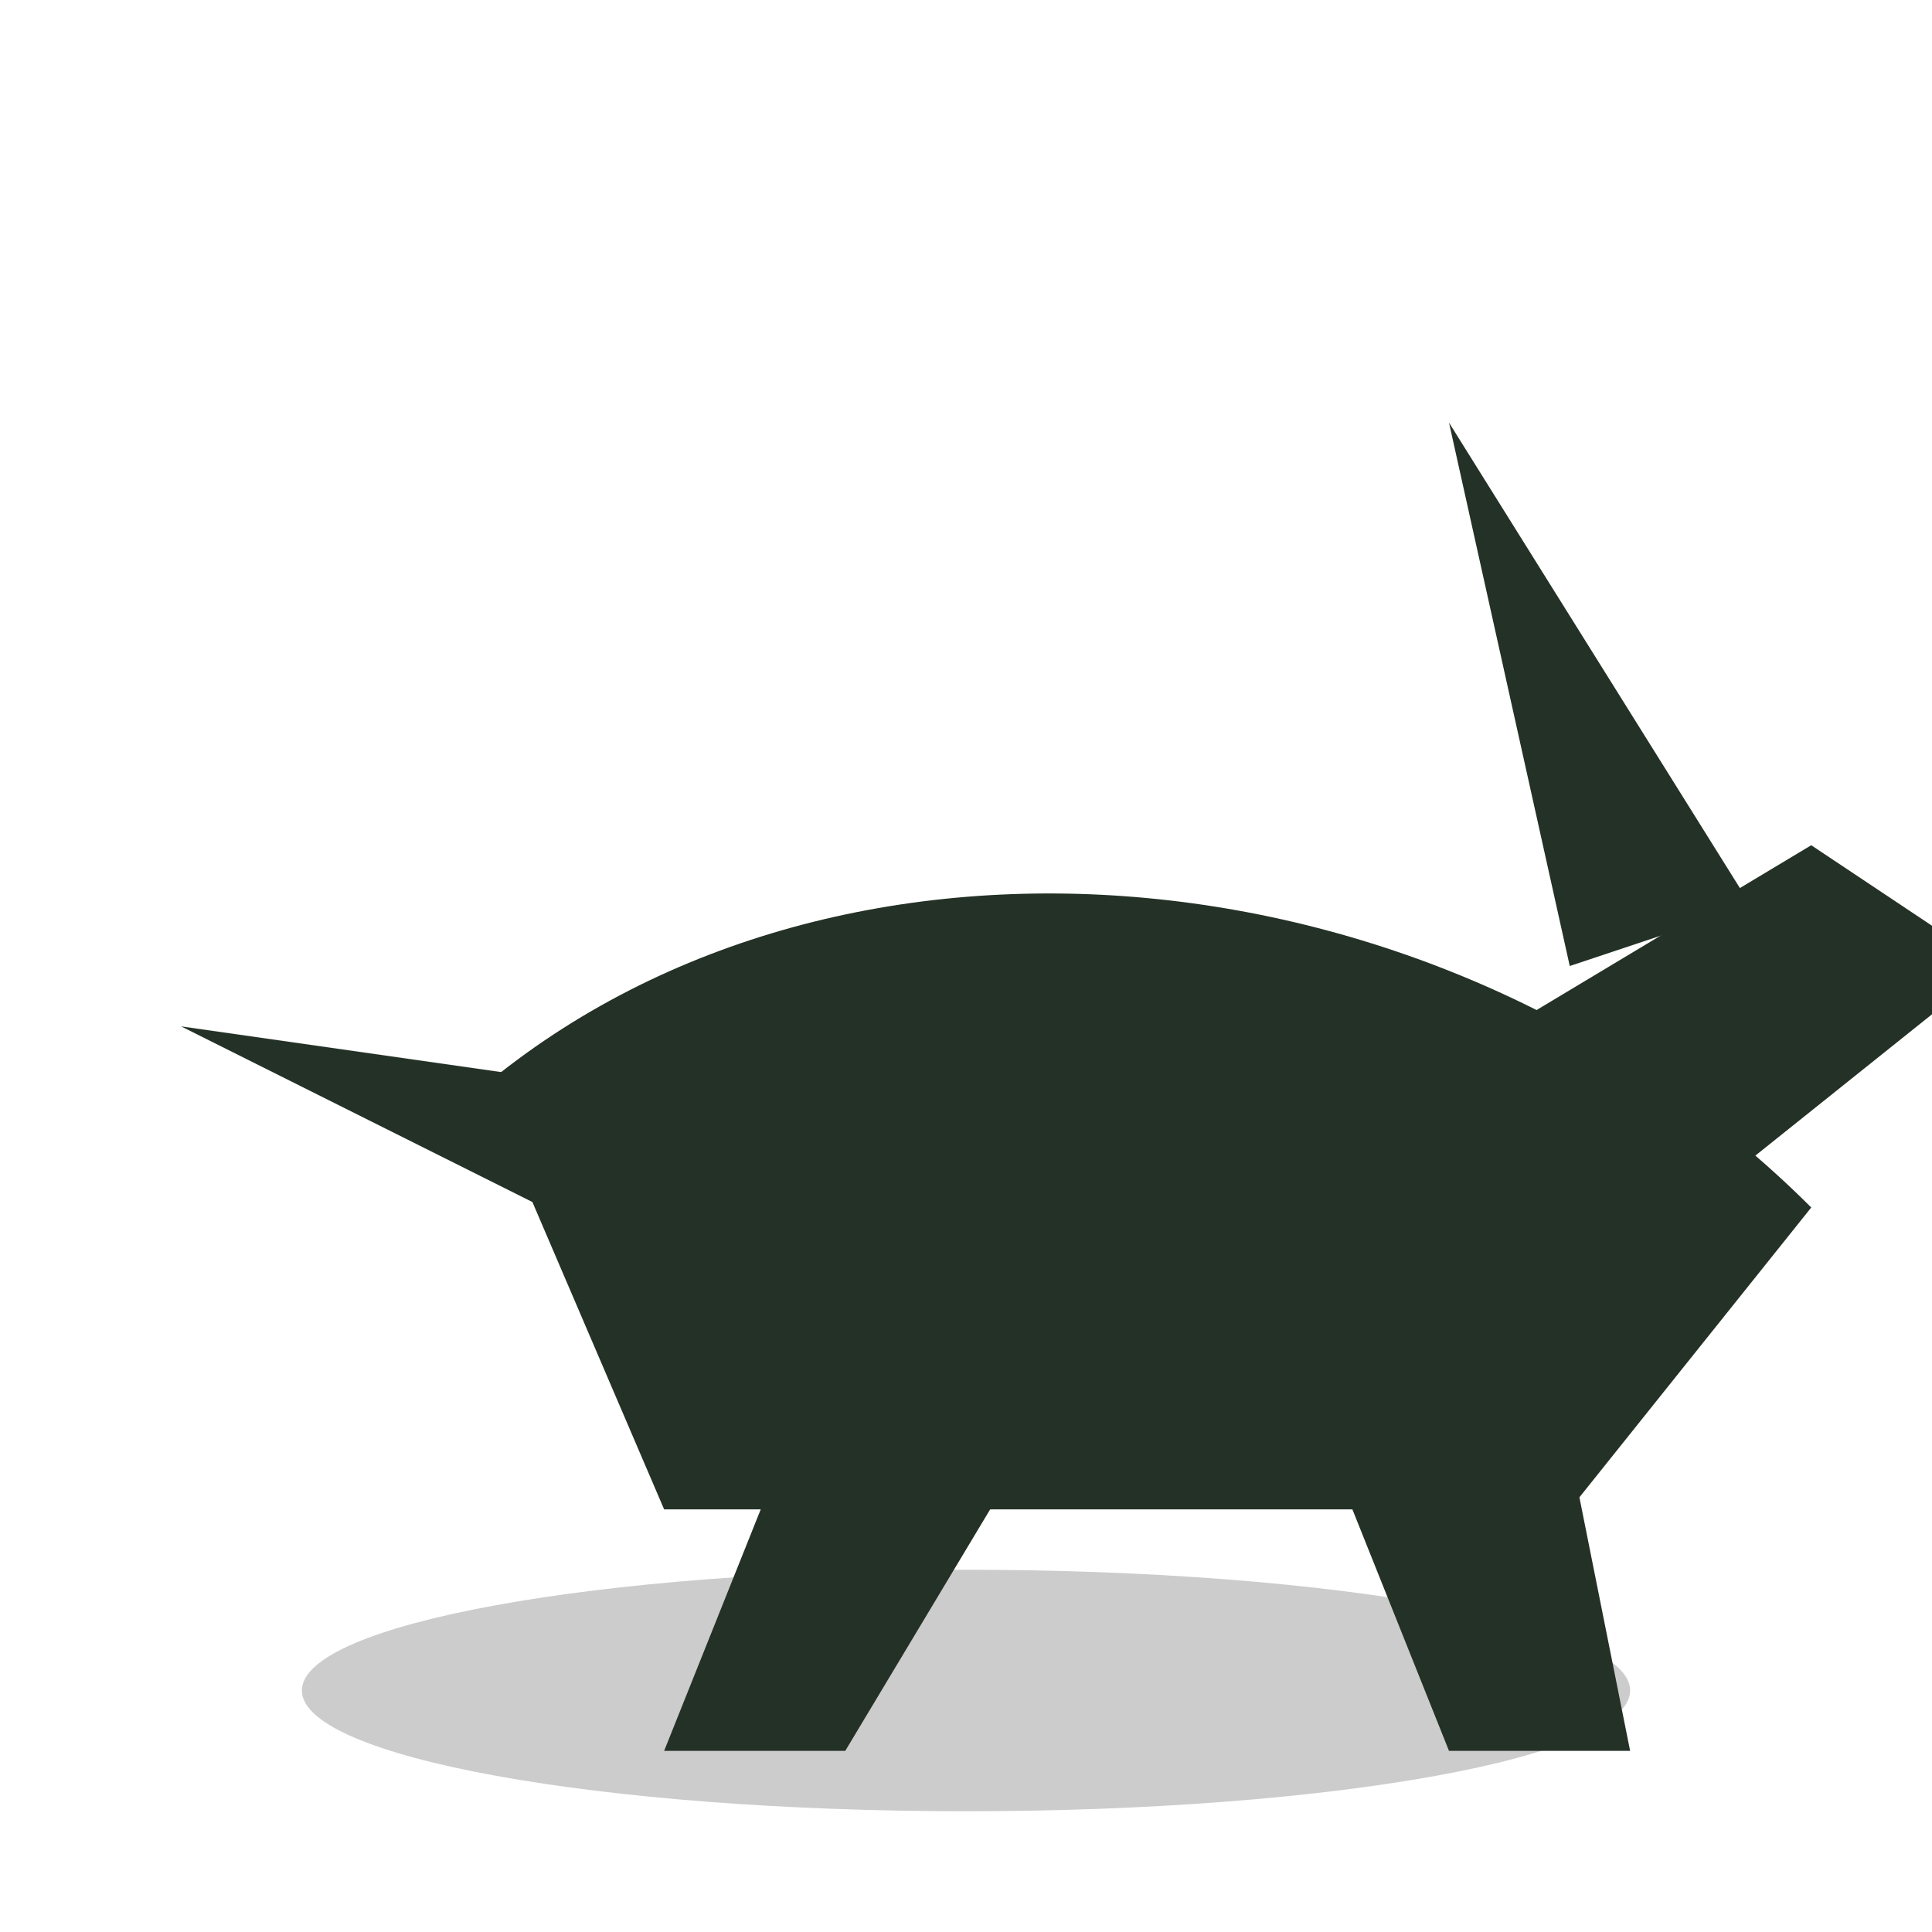
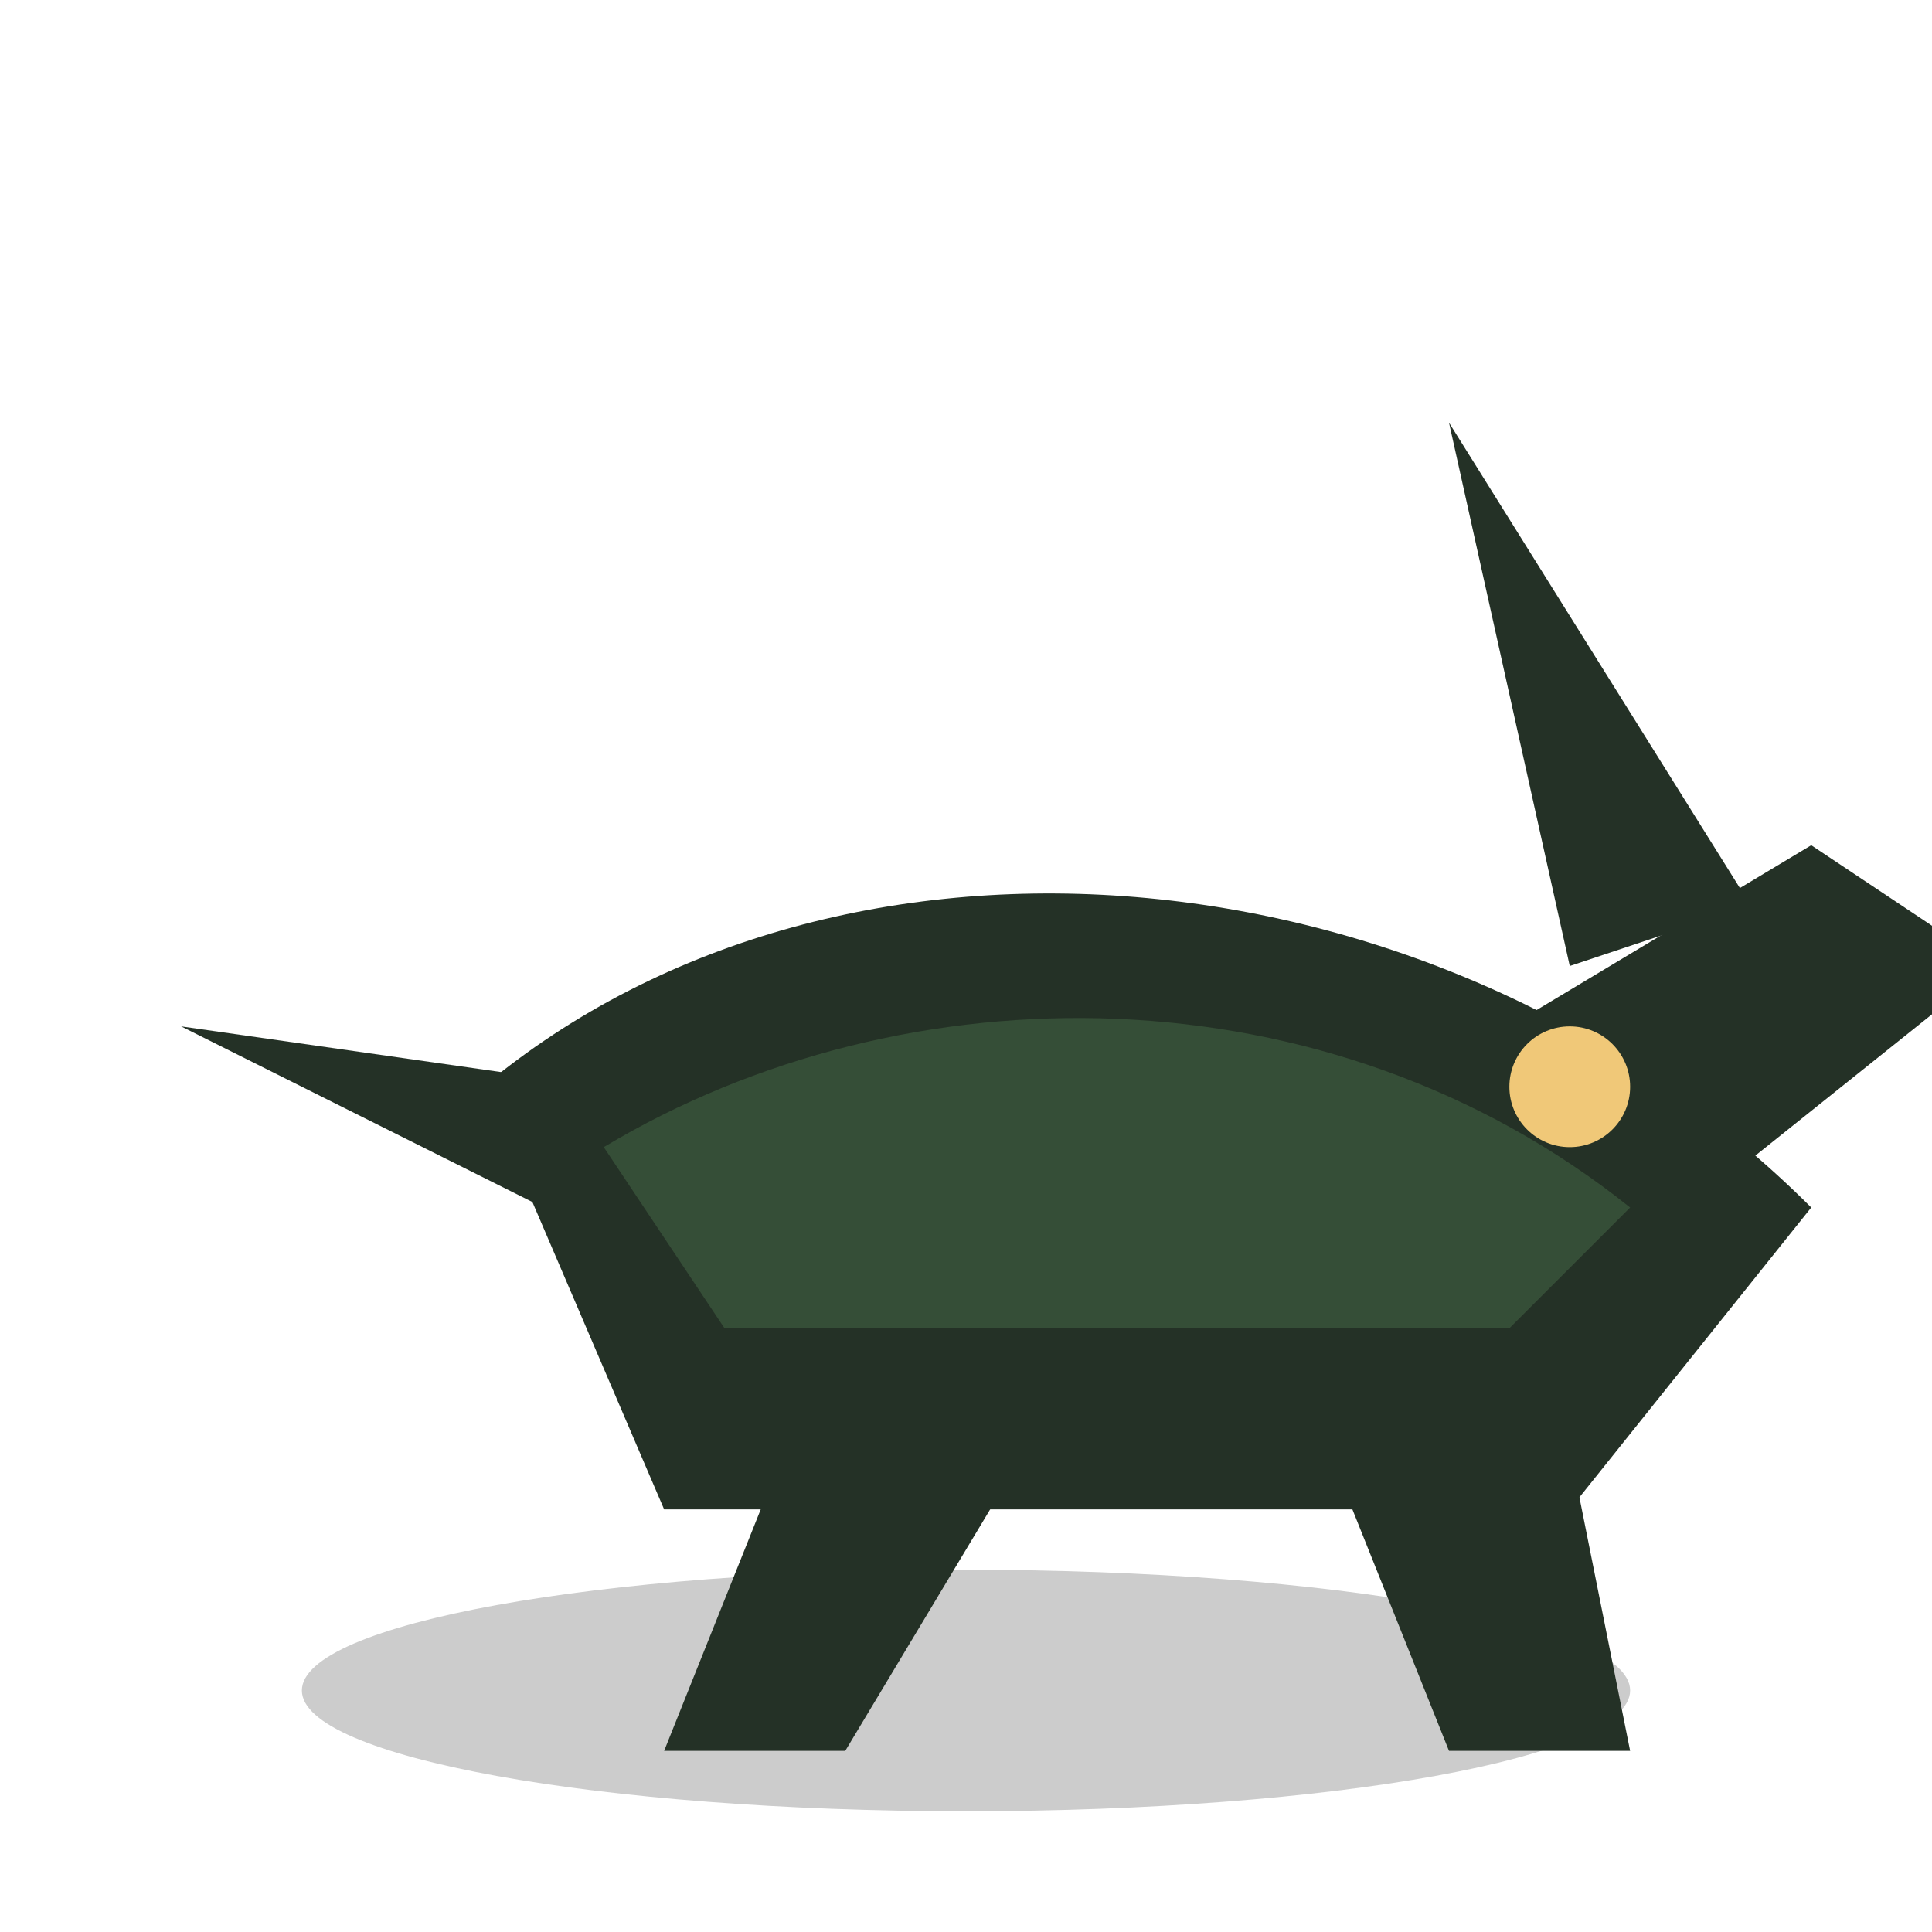
<svg xmlns="http://www.w3.org/2000/svg" width="32" height="32" viewBox="0 0 32 32" role="img" aria-label="Temporary generated dinosaur silhouette placeholder">
  <ellipse cx="16" cy="28" rx="11" ry="2" fill="#00000033" />
  <path d="M8 18c6-5 16-4 22 2l-4 5H11Z" fill="#243126" />
  <path d="M25 17l5-3 3 2-5 4Z" fill="#243126" />
  <path d="M29 15l-5-8 2 9Z" fill="#243126" />
  <path d="M9 20 3 17l7 1Z" fill="#243126" />
  <path d="M13 24l-2 5h3l3-5Z" fill="#243126" />
  <path d="M22 24l2 5h3l-1-5Z" fill="#243126" />
+   <path d="M10 19c5-3 12-3 17 1l-2 2H12Z" fill="#39543a" opacity="0.82" />
+   <circle cx="26" cy="18" r="1" fill="#f0c878" />
</svg>
